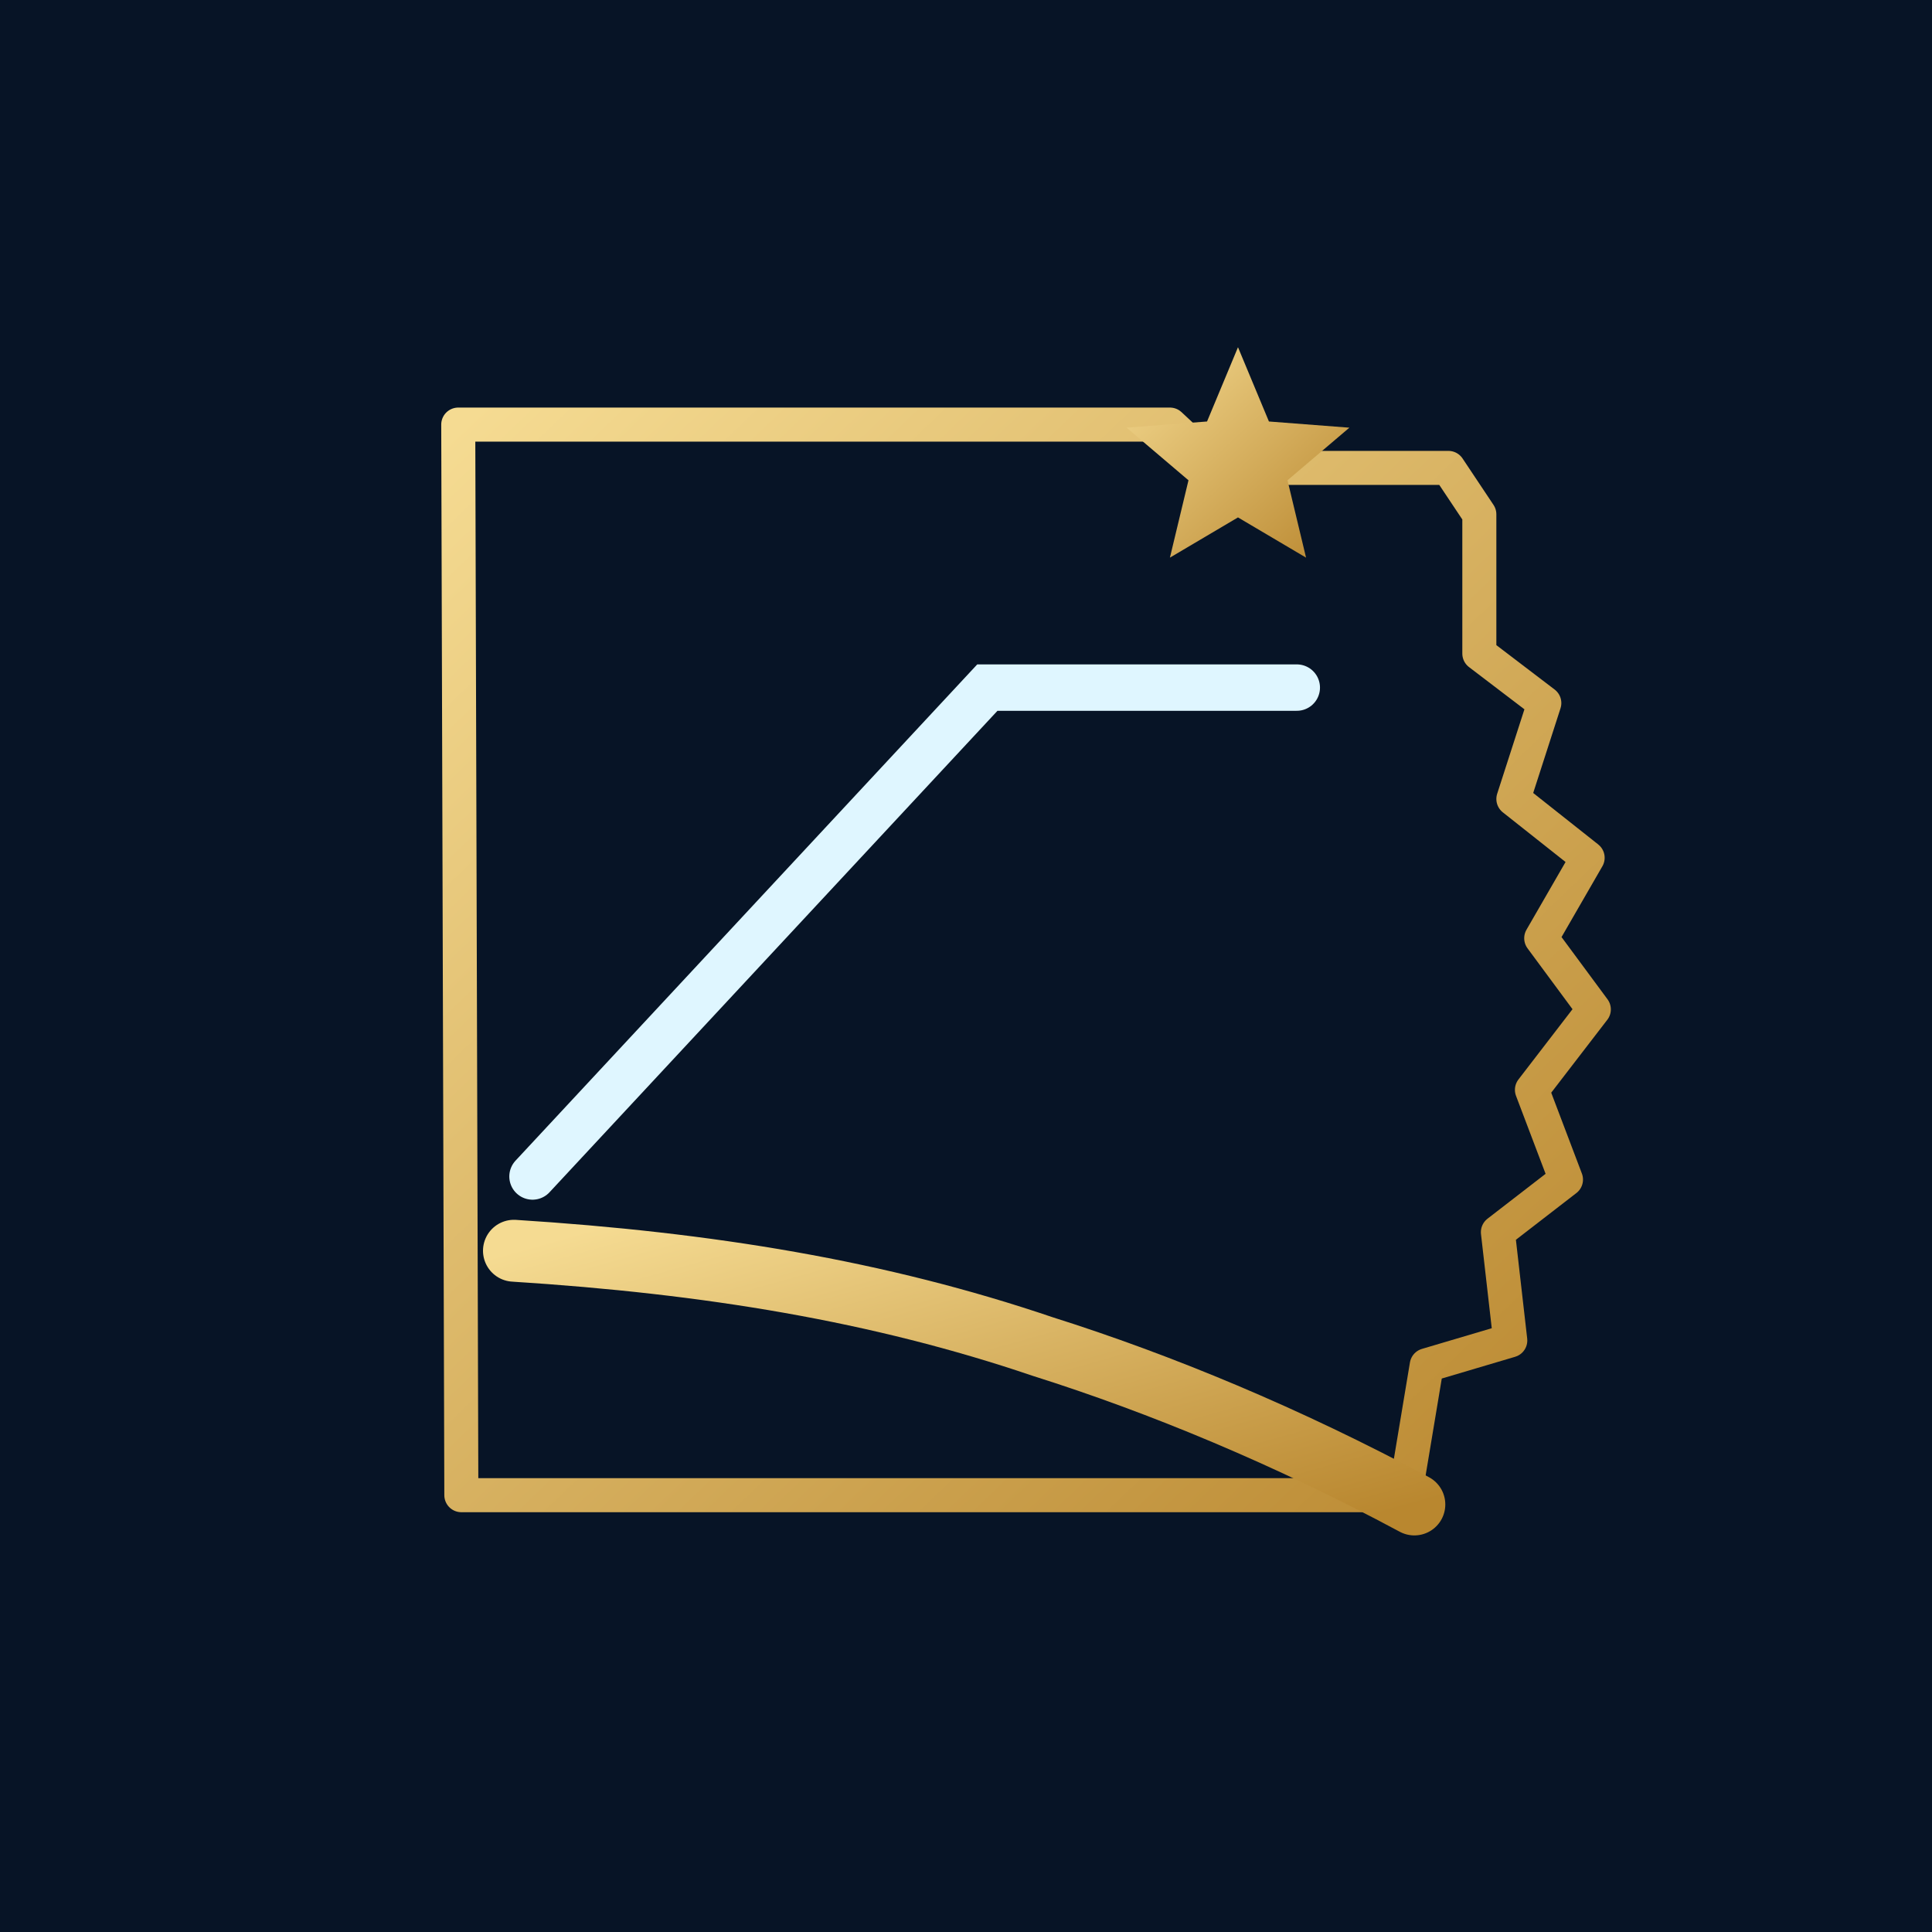
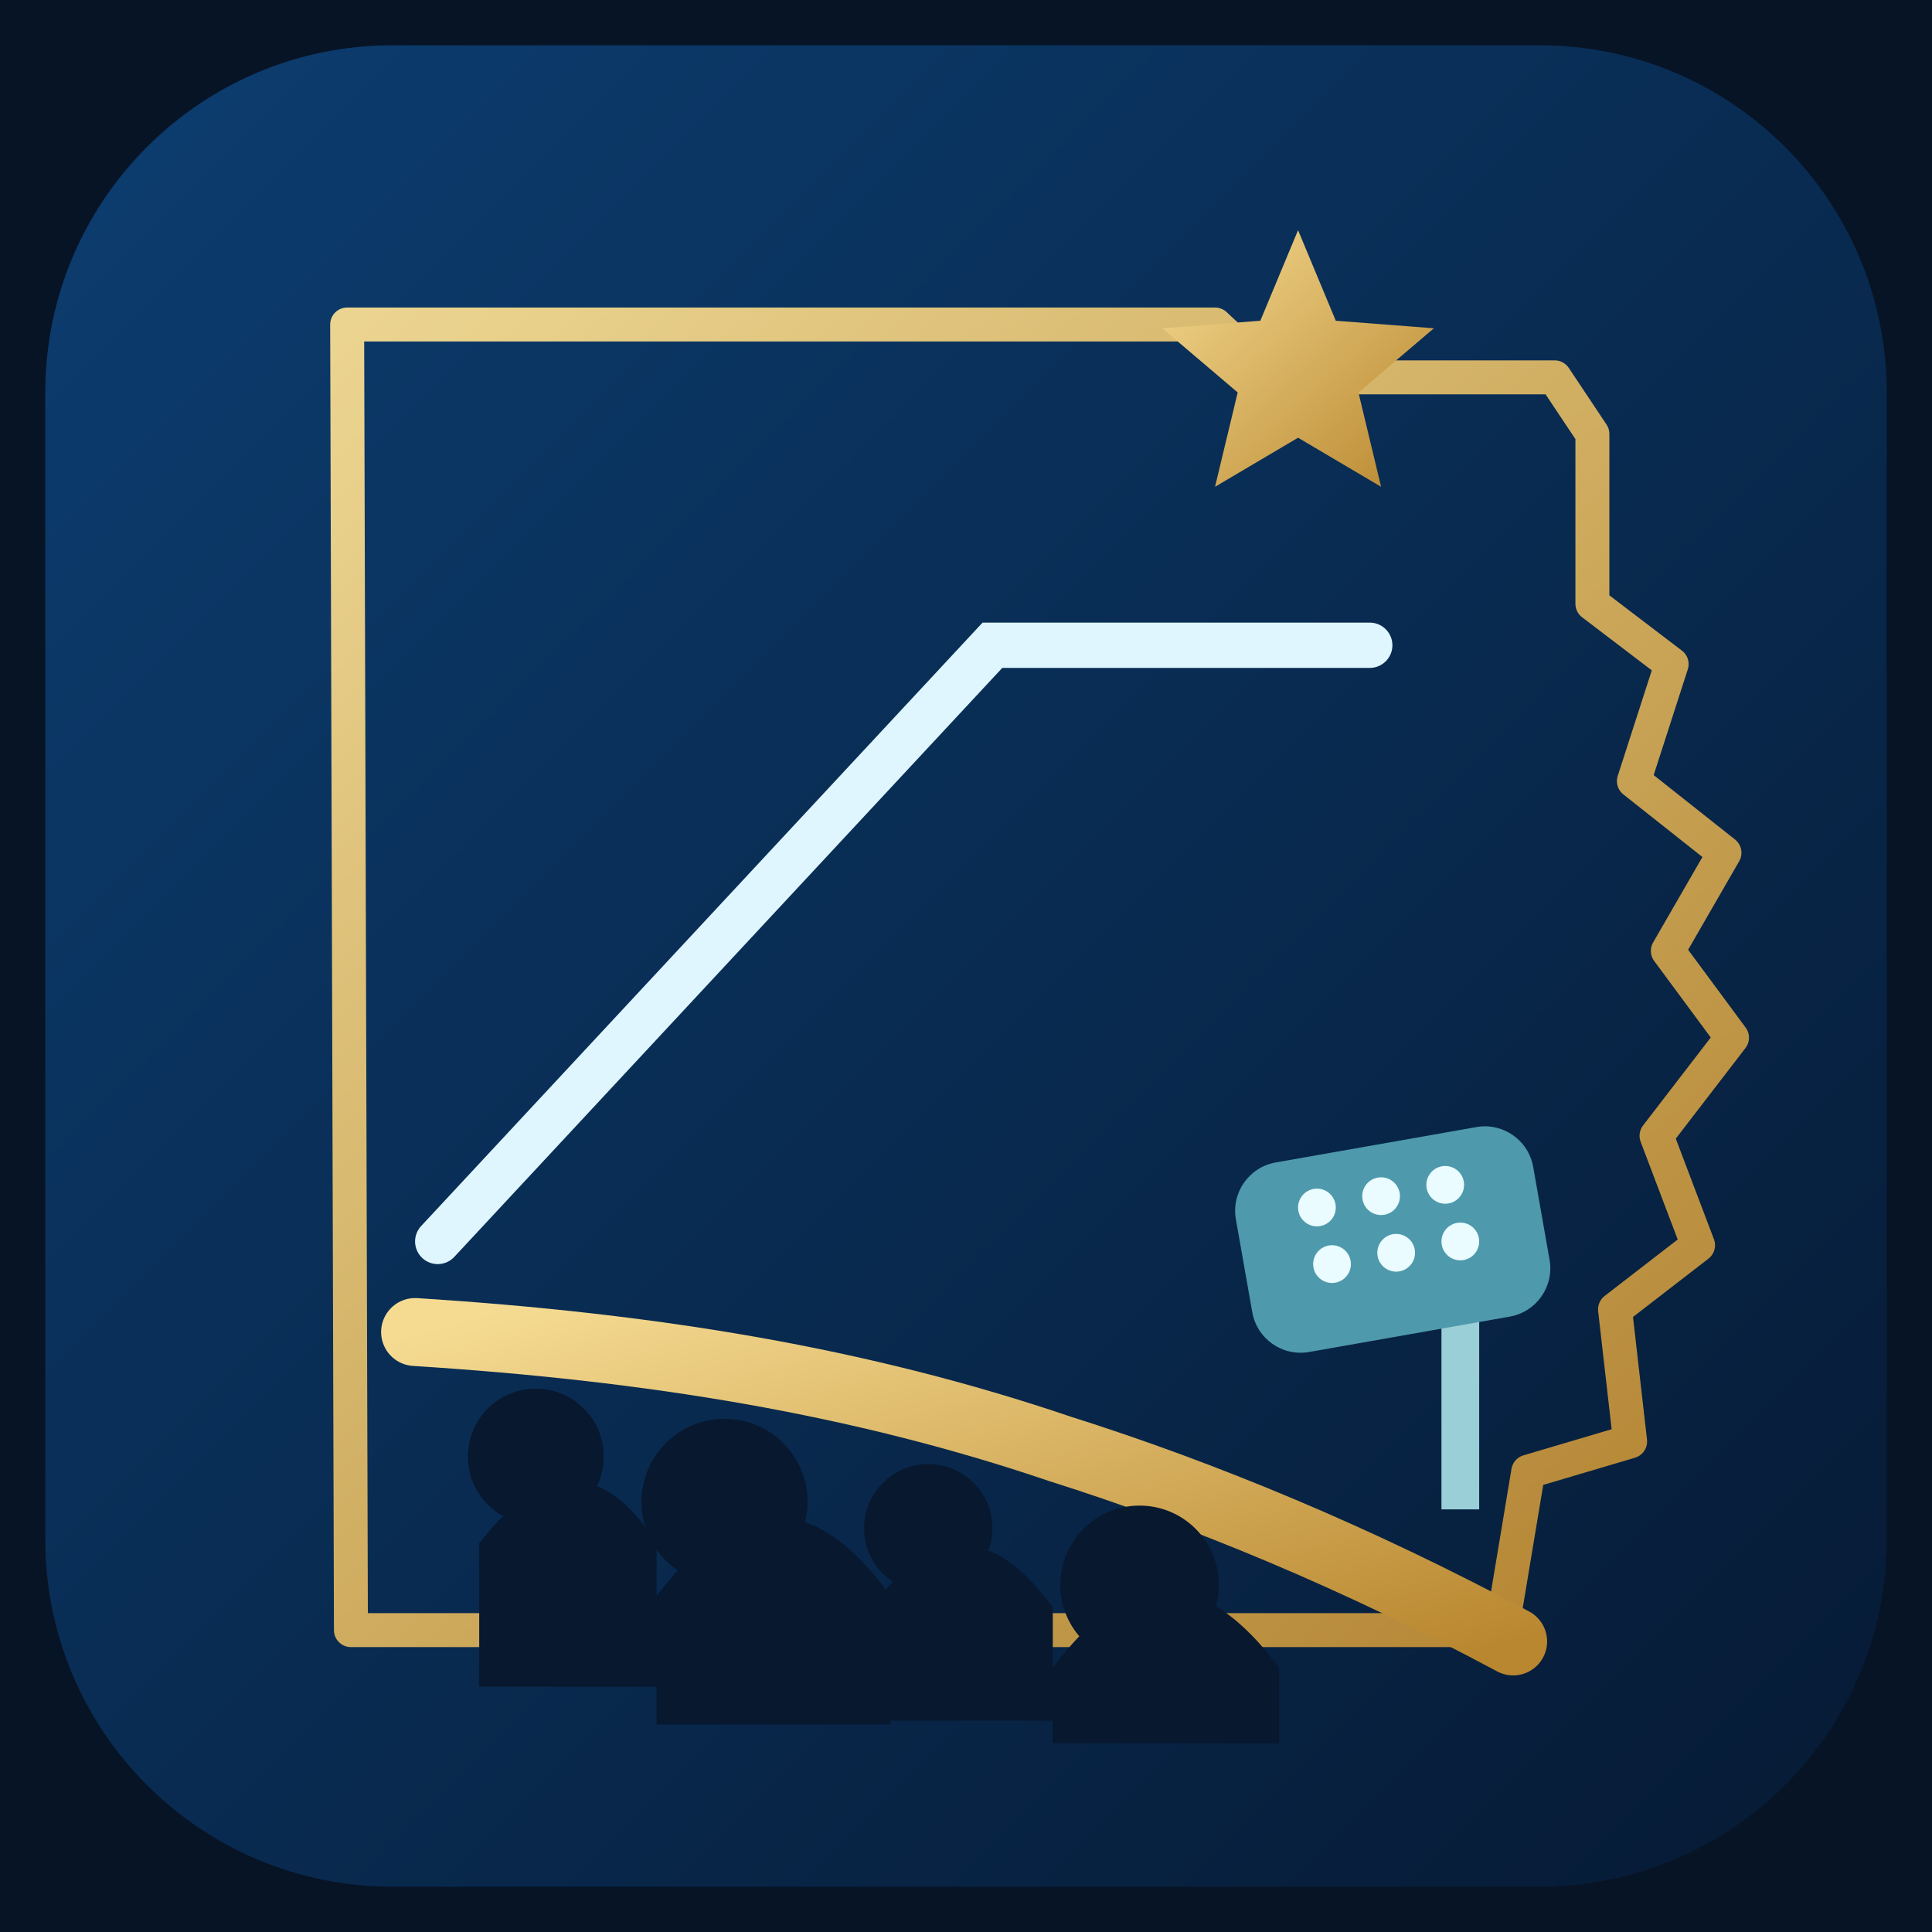
<svg xmlns="http://www.w3.org/2000/svg" viewBox="0 0 512 512" role="img" aria-label="LocalBleachersAR maskable app icon">
  <defs>
+     <linearGradient id="bg" x1="0" y1="0" x2="1" y2="1">
+       <stop stop-color="#0c3d70" />
+       <stop offset="1" stop-color="#061a34" />
+     </linearGradient>
    <linearGradient id="seat" x1="0" y1="0" x2="1" y2="1">
      <stop stop-color="#dff6ff" />
      <stop offset="1" stop-color="#6fb9c8" />
    </linearGradient>
    <linearGradient id="gold" x1="0" y1="0" x2="1" y2="1">
      <stop stop-color="#f5db92" />
      <stop offset="1" stop-color="#b9872f" />
    </linearGradient>
  </defs>
  <rect width="512" height="512" fill="#071426" />
-   <g transform="translate(46 42) scale(.82)">
-     <path d="M92 86h230l15 14h75l10 15v45l21 16-10 31 24 19-15 26 17 23-20 26 11 29-22 17 4 35-27 8-7 42H93z" fill="none" stroke="url(#gold)" stroke-width="11" stroke-linejoin="round" />
-     <path d="M116 329L263 171h100" fill="none" stroke="#dff6ff" stroke-width="15" stroke-linecap="round" />
-     <g fill="none" stroke="url(#seat)" stroke-width="16" stroke-linecap="square">
-       <path d="M139 309h158" />
-       <path d="M158 282h160" />
-       <path d="M177 255h161" />
-       <path d="M197 228h161" />
-       <path d="M218 201h142" />
-     </g>
-     <path d="M110 353c63 4 118 13 171 31 38 12 79 29 120 51" fill="none" stroke="url(#gold)" stroke-width="20" stroke-linecap="round" />
-     <path d="M344 61l10 24 26 2-20 17 6 25-22-13-22 13 6-25-20-17 26-2z" fill="url(#gold)" />
+   <rect x="12" y="12" width="488" height="488" rx="92" fill="url(#bg)" />
+   <path d="M92 86h230l15 14h75l10 15v45l21 16-10 31 24 19-15 26 17 23-20 26 11 29-22 17 4 35-27 8-7 42H93z" fill="none" stroke="url(#gold)" stroke-width="9" stroke-linejoin="round" opacity=".96" />
+   <path d="M116 329L263 171h100" fill="none" stroke="#dff6ff" stroke-width="12" stroke-linecap="round" />
+   <g fill="none" stroke="url(#seat)" stroke-width="13" stroke-linecap="square">
+     <path d="M139 309h158" />
+     <path d="M158 282h160" />
+     <path d="M177 255h161" />
+     <path d="M197 228h161" />
+     <path d="M218 201h142" />
  </g>
+   <path d="M110 353c63 4 118 13 171 31 38 12 79 29 120 51" fill="none" stroke="url(#gold)" stroke-width="18" stroke-linecap="round" />
+   <g fill="#07182f">
+     <circle cx="142" cy="386" r="18" />
+     <circle cx="192" cy="398" r="22" />
+     <circle cx="246" cy="405" r="17" />
+     <circle cx="302" cy="420" r="21" />
+     <path d="M127 409c17-22 33-22 47 0v38h-47zM174 423c21-28 42-28 62 0v34h-62zM231 426c16-22 32-22 48 0v30h-48zM279 442c20-27 40-27 60 0v20h-60z" />
+   </g>
+   <path d="M344 328h48v72h-10v-60h-38z" fill="#9acfd8" />
+   <rect x="329" y="303" width="80" height="51" rx="13" fill="#4e9aac" transform="rotate(-10 369 328)" />
+   <g fill="#eafcff">
+     <circle cx="349" cy="320" r="5" />
+     <circle cx="366" cy="317" r="5" />
+     <circle cx="383" cy="314" r="5" />
+     <circle cx="353" cy="335" r="5" />
+     <circle cx="370" cy="332" r="5" />
+     <circle cx="387" cy="329" r="5" />
+   </g>
+   <path d="M344 61l10 24 26 2-20 17 6 25-22-13-22 13 6-25-20-17 26-2z" fill="url(#gold)" />
</svg>
